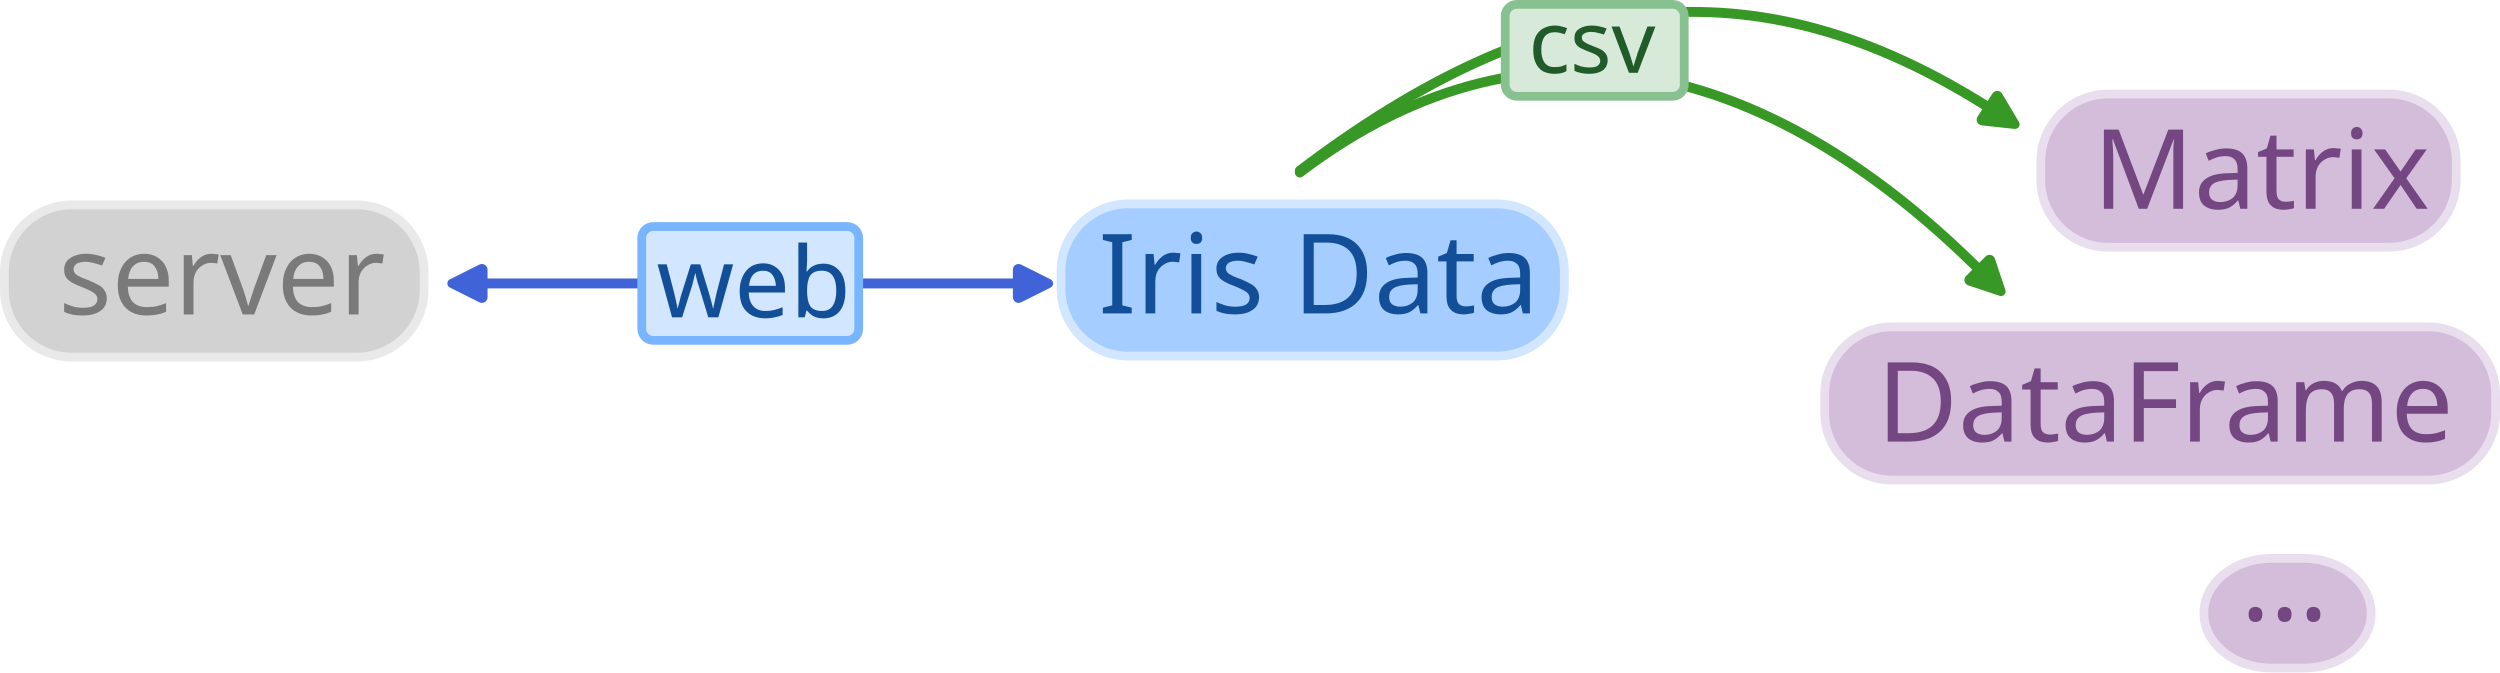
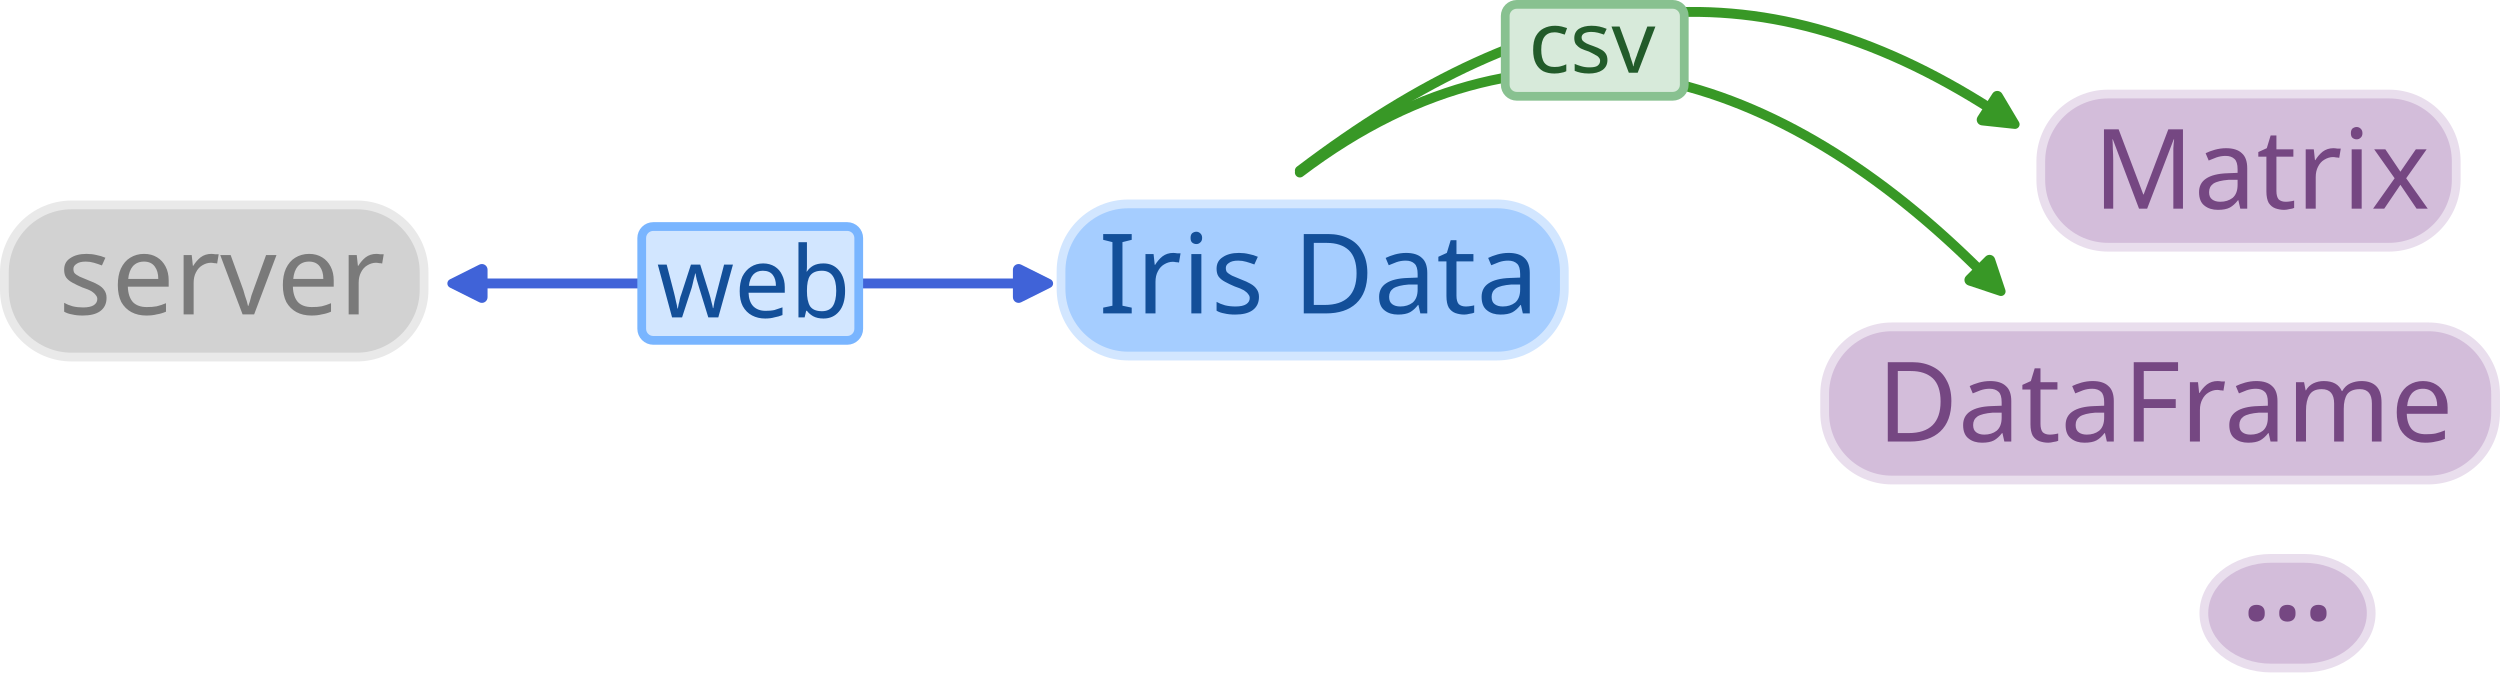
- <svg xmlns="http://www.w3.org/2000/svg" width="116.423mm" height="31.315mm" viewBox="0 0 116.423 31.315" version="1.1" id="svg618">
+ <svg xmlns="http://www.w3.org/2000/svg" width="101.366mm" height="27.265mm" viewBox="0 0 101.366 27.265" version="1.1" id="svg618">
  <defs id="defs615">
    <marker style="overflow:visible" id="RoundedArrow" refX="0" refY="0" orient="auto-start-reverse" markerWidth="4.065" markerHeight="3.93" viewBox="0 0 6.135 5.93" preserveAspectRatio="xMidYMid">
      <path transform="scale(0.7)" d="m -0.211,-4.106 6.422,3.211 a 1,1 90 0 1 0,1.789 L -0.211,4.106 A 1.236,1.236 31.717 0 1 -2,3 v -6 a 1.236,1.236 148.283 0 1 1.789,-1.106 z" style="fill:context-stroke;fill-rule:evenodd;stroke:none" id="path1367" />
    </marker>
    <marker style="overflow:visible" id="RoundedArrow-3" refX="0" refY="0" orient="auto-start-reverse" markerWidth="4.065" markerHeight="3.93" viewBox="0 0 6.135 5.93" preserveAspectRatio="xMidYMid">
      <path transform="scale(0.7)" d="m -0.211,-4.106 6.422,3.211 a 1,1 90 0 1 0,1.789 L -0.211,4.106 A 1.236,1.236 31.717 0 1 -2,3 v -6 a 1.236,1.236 148.283 0 1 1.789,-1.106 z" style="fill:context-stroke;fill-rule:evenodd;stroke:none" id="path1367-2" />
    </marker>
    <marker style="overflow:visible" id="RoundedArrow-3-7" refX="0" refY="0" orient="auto-start-reverse" markerWidth="4.065" markerHeight="3.93" viewBox="0 0 6.135 5.93" preserveAspectRatio="xMidYMid">
      <path transform="scale(0.7)" d="m -0.211,-4.106 6.422,3.211 a 1,1 90 0 1 0,1.789 L -0.211,4.106 A 1.236,1.236 31.717 0 1 -2,3 v -6 a 1.236,1.236 148.283 0 1 1.789,-1.106 z" style="fill:context-stroke;fill-rule:evenodd;stroke:none" id="path1367-2-4" />
    </marker>
  </defs>
  <g id="layer1" transform="translate(-34.86738,-114.081)">
-     <rect style="fill:#a5cdff;fill-opacity:1;fill-rule:evenodd;stroke:#d2e6ff;stroke-width:0.408;stroke-linecap:round;stroke-linejoin:round;stroke-dashoffset:1.512" id="rect471-3" width="23.438" height="7.087" x="84.278" y="123.576" rx="3.137" ry="3.137" />
-     <rect style="fill:#d3bdda;fill-opacity:1;fill-rule:evenodd;stroke:#e9deed;stroke-width:0.408;stroke-linecap:round;stroke-linejoin:round;stroke-dashoffset:1.512" id="rect471-3-6-1-0" width="31.245" height="7.134" x="119.841" y="129.302" rx="3.137" ry="3.137" />
-     <text xml:space="preserve" style="font-style:normal;font-variant:normal;font-weight:500;font-stretch:normal;font-size:5.177px;line-height:1.25;font-family:'IBM Plex Sans';-inkscape-font-specification:'IBM Plex Sans, Medium';font-variant-ligatures:normal;font-variant-caps:normal;font-variant-numeric:normal;font-variant-east-asian:normal;fill:#134f99;stroke-width:0.216" x="86.025" y="128.676" id="text355">
-       <tspan id="tspan353" style="font-style:normal;font-variant:normal;font-weight:500;font-stretch:normal;font-size:5.177px;font-family:'IBM Plex Sans';-inkscape-font-specification:'IBM Plex Sans, Medium';font-variant-ligatures:normal;font-variant-caps:normal;font-variant-numeric:normal;font-variant-east-asian:normal;fill:#134f99;stroke-width:0.216" x="86.025" y="128.676">Iris Data</tspan>
+     <rect style="fill:#a5cdff;fill-opacity:1;fill-rule:evenodd;stroke:#d2e6ff;stroke-width:0.355;stroke-linecap:round;stroke-linejoin:round;stroke-dashoffset:1.512" id="rect471-3" width="20.407" height="6.17" x="77.888" y="122.348" rx="2.731" ry="2.731" />
+     <rect style="fill:#d3bdda;fill-opacity:1;fill-rule:evenodd;stroke:#e9deed;stroke-width:0.355;stroke-linecap:round;stroke-linejoin:round;stroke-dashoffset:1.512" id="rect471-3-6-1-0" width="27.204" height="6.211" x="108.851" y="127.334" rx="2.731" ry="2.731" />
+     <text xml:space="preserve" style="font-style:normal;font-variant:normal;font-weight:500;font-stretch:normal;font-size:4.507px;line-height:1.25;font-family:'IBM Plex Sans';-inkscape-font-specification:'IBM Plex Sans, Medium';font-variant-ligatures:normal;font-variant-caps:normal;font-variant-numeric:normal;font-variant-east-asian:normal;fill:#134f99;stroke-width:0.188" x="79.409" y="126.789" id="text355">
+       <tspan id="tspan353" style="font-style:normal;font-variant:normal;font-weight:500;font-stretch:normal;font-size:4.507px;font-family:'IBM Plex Sans';-inkscape-font-specification:'IBM Plex Sans, Medium';font-variant-ligatures:normal;font-variant-caps:normal;font-variant-numeric:normal;font-variant-east-asian:normal;fill:#134f99;stroke-width:0.188" x="79.409" y="126.789">Iris Data</tspan>
    </text>
-     <rect style="fill:#d2d2d2;fill-opacity:1;fill-rule:evenodd;stroke:#e9e9e9;stroke-width:0.408;stroke-linecap:round;stroke-linejoin:round;stroke-dashoffset:1.512;stroke-opacity:1" id="rect471-3-9" width="19.545" height="7.087" x="35.071" y="123.623" rx="3.137" ry="3.137" />
-     <text xml:space="preserve" style="font-style:normal;font-variant:normal;font-weight:500;font-stretch:normal;font-size:5.177px;line-height:1.25;font-family:'IBM Plex Sans';-inkscape-font-specification:'IBM Plex Sans, Medium';font-variant-ligatures:normal;font-variant-caps:normal;font-variant-numeric:normal;font-variant-east-asian:normal;fill:#7a7a7a;fill-opacity:1;stroke-width:0.216" x="37.588" y="128.724" id="text355-3">
-       <tspan id="tspan353-7" style="font-style:normal;font-variant:normal;font-weight:500;font-stretch:normal;font-size:5.177px;font-family:'IBM Plex Sans';-inkscape-font-specification:'IBM Plex Sans, Medium';font-variant-ligatures:normal;font-variant-caps:normal;font-variant-numeric:normal;font-variant-east-asian:normal;fill:#7a7a7a;fill-opacity:1;stroke-width:0.216" x="37.588" y="128.724">server</tspan>
+     <rect style="fill:#d2d2d2;fill-opacity:1;fill-rule:evenodd;stroke:#e9e9e9;stroke-width:0.355;stroke-linecap:round;stroke-linejoin:round;stroke-dashoffset:1.512;stroke-opacity:1" id="rect471-3-9" width="17.017" height="6.17" x="35.045" y="122.389" rx="2.731" ry="2.731" />
+     <text xml:space="preserve" style="font-style:normal;font-variant:normal;font-weight:500;font-stretch:normal;font-size:4.507px;line-height:1.25;font-family:'IBM Plex Sans';-inkscape-font-specification:'IBM Plex Sans, Medium';font-variant-ligatures:normal;font-variant-caps:normal;font-variant-numeric:normal;font-variant-east-asian:normal;fill:#7a7a7a;fill-opacity:1;stroke-width:0.188" x="37.236" y="126.83" id="text355-3">
+       <tspan id="tspan353-7" style="font-style:normal;font-variant:normal;font-weight:500;font-stretch:normal;font-size:4.507px;font-family:'IBM Plex Sans';-inkscape-font-specification:'IBM Plex Sans, Medium';font-variant-ligatures:normal;font-variant-caps:normal;font-variant-numeric:normal;font-variant-east-asian:normal;fill:#7a7a7a;fill-opacity:1;stroke-width:0.188" x="37.236" y="126.83">server</tspan>
    </text>
-     <text xml:space="preserve" style="font-style:normal;font-variant:normal;font-weight:500;font-stretch:normal;font-size:5.177px;line-height:1.25;font-family:'IBM Plex Sans';-inkscape-font-specification:'IBM Plex Sans, Medium';font-variant-ligatures:normal;font-variant-caps:normal;font-variant-numeric:normal;font-variant-east-asian:normal;fill:#754782;stroke-width:0.216" x="122.279" y="134.645" id="text409">
-       <tspan id="tspan407" style="font-style:normal;font-variant:normal;font-weight:500;font-stretch:normal;font-size:5.177px;font-family:'IBM Plex Sans';-inkscape-font-specification:'IBM Plex Sans, Medium';font-variant-ligatures:normal;font-variant-caps:normal;font-variant-numeric:normal;font-variant-east-asian:normal;fill:#754782;stroke-width:0.216" x="122.279" y="134.645">DataFrame</tspan>
+     <text xml:space="preserve" style="font-style:normal;font-variant:normal;font-weight:500;font-stretch:normal;font-size:4.507px;line-height:1.25;font-family:'IBM Plex Sans';-inkscape-font-specification:'IBM Plex Sans, Medium';font-variant-ligatures:normal;font-variant-caps:normal;font-variant-numeric:normal;font-variant-east-asian:normal;fill:#754782;stroke-width:0.188" x="110.974" y="131.985" id="text409">
+       <tspan id="tspan407" style="font-style:normal;font-variant:normal;font-weight:500;font-stretch:normal;font-size:4.507px;font-family:'IBM Plex Sans';-inkscape-font-specification:'IBM Plex Sans, Medium';font-variant-ligatures:normal;font-variant-caps:normal;font-variant-numeric:normal;font-variant-east-asian:normal;fill:#754782;stroke-width:0.188" x="110.974" y="131.985">DataFrame</tspan>
    </text>
-     <rect style="fill:#d3bdda;fill-opacity:1;fill-rule:evenodd;stroke:#e9deed;stroke-width:0.408;stroke-linecap:round;stroke-linejoin:round;stroke-dashoffset:1.512" id="rect471-3-6-1-0-45" width="7.793" height="5.109" x="137.499" y="140.083" rx="3.137" ry="2.555" />
-     <text xml:space="preserve" style="font-style:normal;font-variant:normal;font-weight:500;font-stretch:normal;font-size:5.177px;line-height:1.25;font-family:'IBM Plex Sans';-inkscape-font-specification:'IBM Plex Sans, Medium';font-variant-ligatures:normal;font-variant-caps:normal;font-variant-numeric:normal;font-variant-east-asian:normal;fill:#754782;stroke-width:0.216" x="139.206" y="142.967" id="text409-0">
-       <tspan id="tspan407-3" style="font-style:normal;font-variant:normal;font-weight:500;font-stretch:normal;font-size:5.177px;font-family:'IBM Plex Sans';-inkscape-font-specification:'IBM Plex Sans, Medium';font-variant-ligatures:normal;font-variant-caps:normal;font-variant-numeric:normal;font-variant-east-asian:normal;fill:#754782;stroke-width:0.216" x="139.206" y="142.967">…</tspan>
+     <rect style="fill:#d3bdda;fill-opacity:1;fill-rule:evenodd;stroke:#e9deed;stroke-width:0.355;stroke-linecap:round;stroke-linejoin:round;stroke-dashoffset:1.512" id="rect471-3-6-1-0-45" width="6.785" height="4.448" x="124.226" y="136.72" rx="2.731" ry="2.224" />
+     <path d="m 126.365,139.285 c 0.221,0 0.329,-0.131 0.329,-0.306 v -0.068 c 0,-0.176 -0.108,-0.306 -0.329,-0.306 -0.221,0 -0.329,0.131 -0.329,0.306 v 0.068 c 0,0.176 0.108,0.306 0.329,0.306 z m 1.248,0 c 0.221,0 0.329,-0.131 0.329,-0.306 v -0.068 c 0,-0.176 -0.108,-0.306 -0.329,-0.306 -0.221,0 -0.329,0.131 -0.329,0.306 v 0.068 c 0,0.176 0.108,0.306 0.329,0.306 z m 1.258,0 c 0.221,0 0.329,-0.131 0.329,-0.306 v -0.068 c 0,-0.176 -0.108,-0.306 -0.329,-0.306 -0.221,0 -0.329,0.131 -0.329,0.306 v 0.068 c 0,0.176 0.108,0.306 0.329,0.306 z" id="text409-0" style="font-weight:500;font-size:5.177px;line-height:1.25;font-family:'IBM Plex Sans';-inkscape-font-specification:'IBM Plex Sans, Medium';fill:#754782;stroke-width:0.188" aria-label="…" />
+     <rect style="fill:#d3bdda;fill-opacity:1;fill-rule:evenodd;stroke:#e9deed;stroke-width:0.355;stroke-linecap:round;stroke-linejoin:round;stroke-dashoffset:1.512" id="rect471-3-6-1-0-4" width="16.844" height="6.211" x="117.614" y="117.894" rx="2.731" ry="2.731" />
+     <text xml:space="preserve" style="font-style:normal;font-variant:normal;font-weight:500;font-stretch:normal;font-size:4.507px;line-height:1.25;font-family:'IBM Plex Sans';-inkscape-font-specification:'IBM Plex Sans, Medium';font-variant-ligatures:normal;font-variant-caps:normal;font-variant-numeric:normal;font-variant-east-asian:normal;fill:#754782;stroke-width:0.188" x="119.737" y="122.545" id="text409-5">
+       <tspan id="tspan407-2" style="font-style:normal;font-variant:normal;font-weight:500;font-stretch:normal;font-size:4.507px;font-family:'IBM Plex Sans';-inkscape-font-specification:'IBM Plex Sans, Medium';font-variant-ligatures:normal;font-variant-caps:normal;font-variant-numeric:normal;font-variant-east-asian:normal;fill:#754782;stroke-width:0.188" x="119.737" y="122.545">Matrix</tspan>
    </text>
-     <rect style="fill:#d3bdda;fill-opacity:1;fill-rule:evenodd;stroke:#e9deed;stroke-width:0.408;stroke-linecap:round;stroke-linejoin:round;stroke-dashoffset:1.512" id="rect471-3-6-1-0-4" width="19.346" height="7.134" x="129.906" y="118.46" rx="3.137" ry="3.137" />
-     <text xml:space="preserve" style="font-style:normal;font-variant:normal;font-weight:500;font-stretch:normal;font-size:5.177px;line-height:1.25;font-family:'IBM Plex Sans';-inkscape-font-specification:'IBM Plex Sans, Medium';font-variant-ligatures:normal;font-variant-caps:normal;font-variant-numeric:normal;font-variant-east-asian:normal;fill:#754782;stroke-width:0.216" x="132.343" y="123.803" id="text409-5">
-       <tspan id="tspan407-2" style="font-style:normal;font-variant:normal;font-weight:500;font-stretch:normal;font-size:5.177px;font-family:'IBM Plex Sans';-inkscape-font-specification:'IBM Plex Sans, Medium';font-variant-ligatures:normal;font-variant-caps:normal;font-variant-numeric:normal;font-variant-east-asian:normal;fill:#754782;stroke-width:0.216" x="132.343" y="123.803">Matrix</tspan>
+     <path style="fill:none;stroke:#4063d8;stroke-width:0.401;stroke-linecap:butt;stroke-linejoin:miter;stroke-dasharray:none;stroke-opacity:1;marker-start:url(#RoundedArrow);marker-end:url(#RoundedArrow)" d="m 54.264,125.574 22.045,1e-5" id="path1533" />
+     <rect style="fill:#d2e6ff;fill-opacity:1;fill-rule:evenodd;stroke:#79b5ff;stroke-width:0.355;stroke-linecap:round;stroke-linejoin:round;stroke-dashoffset:1.512" id="rect471" width="8.799" height="4.616" x="60.887" y="123.266" rx="0.469" ry="0.469" />
+     <text xml:space="preserve" style="font-style:normal;font-variant:normal;font-weight:500;font-stretch:normal;font-size:4.006px;line-height:1.25;font-family:'IBM Plex Sans';-inkscape-font-specification:'IBM Plex Sans, Medium';font-variant-ligatures:normal;font-variant-caps:normal;font-variant-numeric:normal;font-variant-east-asian:normal;fill:#134f99;stroke-width:0.188" x="61.491" y="126.949" id="text193">
+       <tspan id="tspan191" style="font-style:normal;font-variant:normal;font-weight:500;font-stretch:normal;font-size:4.006px;font-family:'IBM Plex Sans';-inkscape-font-specification:'IBM Plex Sans, Medium';font-variant-ligatures:normal;font-variant-caps:normal;font-variant-numeric:normal;font-variant-east-asian:normal;fill:#134f99;stroke-width:0.188" x="61.491" y="126.949">web</tspan>
    </text>
-     <path style="fill:none;stroke:#4063d8;stroke-width:0.461;stroke-linecap:butt;stroke-linejoin:miter;stroke-dasharray:none;stroke-opacity:1;marker-start:url(#RoundedArrow);marker-end:url(#RoundedArrow)" d="m 57.145,127.281 25.319,2e-5" id="path1533" />
-     <rect style="fill:#d2e6ff;fill-opacity:1;fill-rule:evenodd;stroke:#79b5ff;stroke-width:0.408;stroke-linecap:round;stroke-linejoin:round;stroke-dashoffset:1.512" id="rect471" width="10.106" height="5.302" x="64.752" y="124.63" rx="0.539" ry="0.539" />
-     <text xml:space="preserve" style="font-style:normal;font-variant:normal;font-weight:500;font-stretch:normal;font-size:4.601px;line-height:1.25;font-family:'IBM Plex Sans';-inkscape-font-specification:'IBM Plex Sans, Medium';font-variant-ligatures:normal;font-variant-caps:normal;font-variant-numeric:normal;font-variant-east-asian:normal;fill:#134f99;stroke-width:0.216" x="65.446" y="128.86" id="text193">
-       <tspan id="tspan191" style="font-style:normal;font-variant:normal;font-weight:500;font-stretch:normal;font-size:4.601px;font-family:'IBM Plex Sans';-inkscape-font-specification:'IBM Plex Sans, Medium';font-variant-ligatures:normal;font-variant-caps:normal;font-variant-numeric:normal;font-variant-east-asian:normal;fill:#134f99;stroke-width:0.216" x="65.446" y="128.86">web</tspan>
-     </text>
-     <path style="fill:none;stroke:#389826;stroke-width:0.461;stroke-linecap:round;stroke-linejoin:miter;stroke-dasharray:none;stroke-opacity:1;marker-end:url(#RoundedArrow-3)" d="m 95.399,122.027 c 11.187,-8.484 21.097,-9.989 32.269,-2.821" id="path1533-0" />
-     <path style="fill:none;stroke:#389826;stroke-width:0.461;stroke-linecap:round;stroke-linejoin:miter;stroke-dasharray:none;stroke-opacity:1;marker-end:url(#RoundedArrow-3-7)" d="m 95.399,122.115 c 11.187,-8.484 22.459,-4.657 31.782,4.667" id="path1533-0-4" />
-     <rect style="fill:#d7eada;fill-opacity:1;fill-rule:evenodd;stroke:#88c190;stroke-width:0.408;stroke-linecap:round;stroke-linejoin:round;stroke-dashoffset:1.512" id="rect471-3-6" width="8.337" height="4.28" x="104.964" y="114.285" rx="0.539" ry="0.539" />
-     <text xml:space="preserve" style="font-style:normal;font-variant:normal;font-weight:500;font-stretch:normal;font-size:4.026px;line-height:1.25;font-family:'IBM Plex Sans';-inkscape-font-specification:'IBM Plex Sans, Medium';font-variant-ligatures:normal;font-variant-caps:normal;font-variant-numeric:normal;font-variant-east-asian:normal;fill:#225b2a;stroke-width:0.216" x="106.049" y="117.472" id="text413">
-       <tspan id="tspan411" style="font-style:normal;font-variant:normal;font-weight:500;font-stretch:normal;font-size:4.026px;font-family:'IBM Plex Sans';-inkscape-font-specification:'IBM Plex Sans, Medium';font-variant-ligatures:normal;font-variant-caps:normal;font-variant-numeric:normal;font-variant-east-asian:normal;fill:#225b2a;stroke-width:0.216" x="106.049" y="117.472">csv</tspan>
+     <path style="fill:none;stroke:#389826;stroke-width:0.401;stroke-linecap:round;stroke-linejoin:miter;stroke-dasharray:none;stroke-opacity:1;marker-end:url(#RoundedArrow-3)" d="m 87.571,120.999 c 9.74,-7.387 18.368,-8.697 28.096,-2.456" id="path1533-0" />
+     <path style="fill:none;stroke:#389826;stroke-width:0.401;stroke-linecap:round;stroke-linejoin:miter;stroke-dasharray:none;stroke-opacity:1;marker-end:url(#RoundedArrow-3-7)" d="m 87.571,121.076 c 9.74,-7.387 19.554,-4.055 27.672,4.063" id="path1533-0-4" />
+     <rect style="fill:#d7eada;fill-opacity:1;fill-rule:evenodd;stroke:#88c190;stroke-width:0.355;stroke-linecap:round;stroke-linejoin:round;stroke-dashoffset:1.512" id="rect471-3-6" width="7.259" height="3.727" x="95.899" y="114.258" rx="0.469" ry="0.469" />
+     <text xml:space="preserve" style="font-style:normal;font-variant:normal;font-weight:500;font-stretch:normal;font-size:3.506px;line-height:1.25;font-family:'IBM Plex Sans';-inkscape-font-specification:'IBM Plex Sans, Medium';font-variant-ligatures:normal;font-variant-caps:normal;font-variant-numeric:normal;font-variant-east-asian:normal;fill:#225b2a;stroke-width:0.188" x="96.843" y="117.033" id="text413">
+       <tspan id="tspan411" style="font-style:normal;font-variant:normal;font-weight:500;font-stretch:normal;font-size:3.506px;font-family:'IBM Plex Sans';-inkscape-font-specification:'IBM Plex Sans, Medium';font-variant-ligatures:normal;font-variant-caps:normal;font-variant-numeric:normal;font-variant-east-asian:normal;fill:#225b2a;stroke-width:0.188" x="96.843" y="117.033">csv</tspan>
    </text>
  </g>
</svg>
